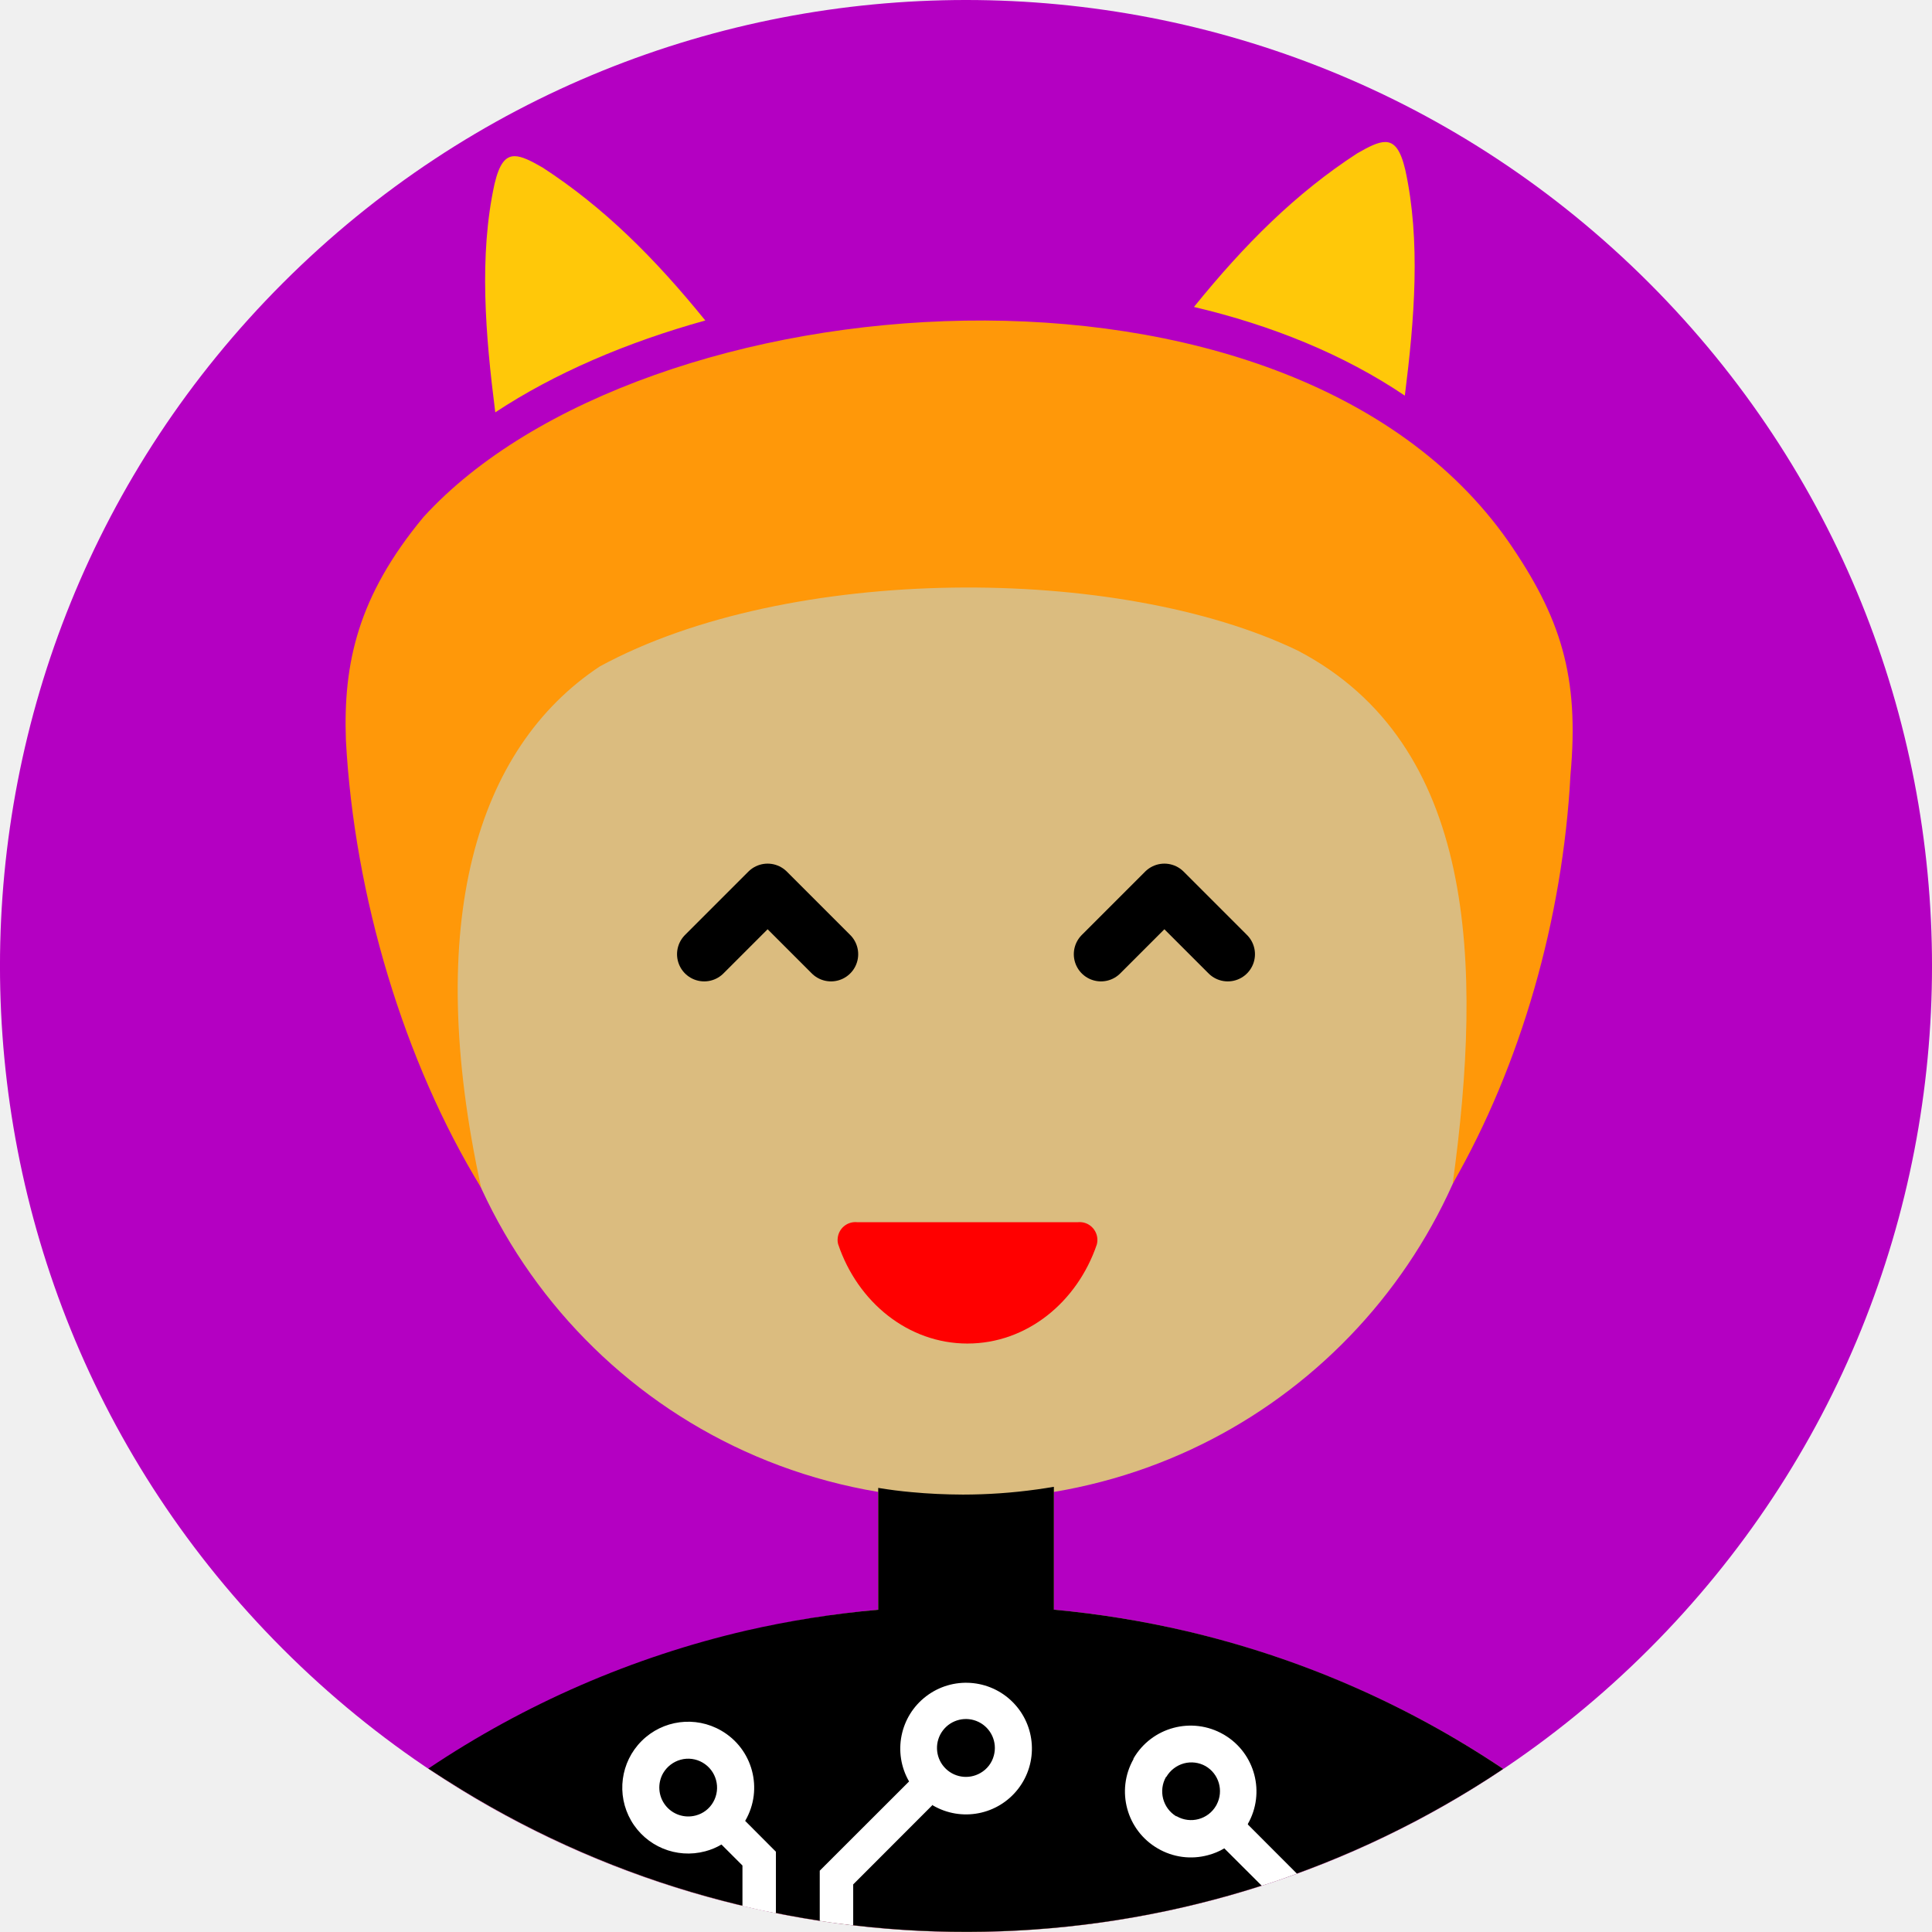
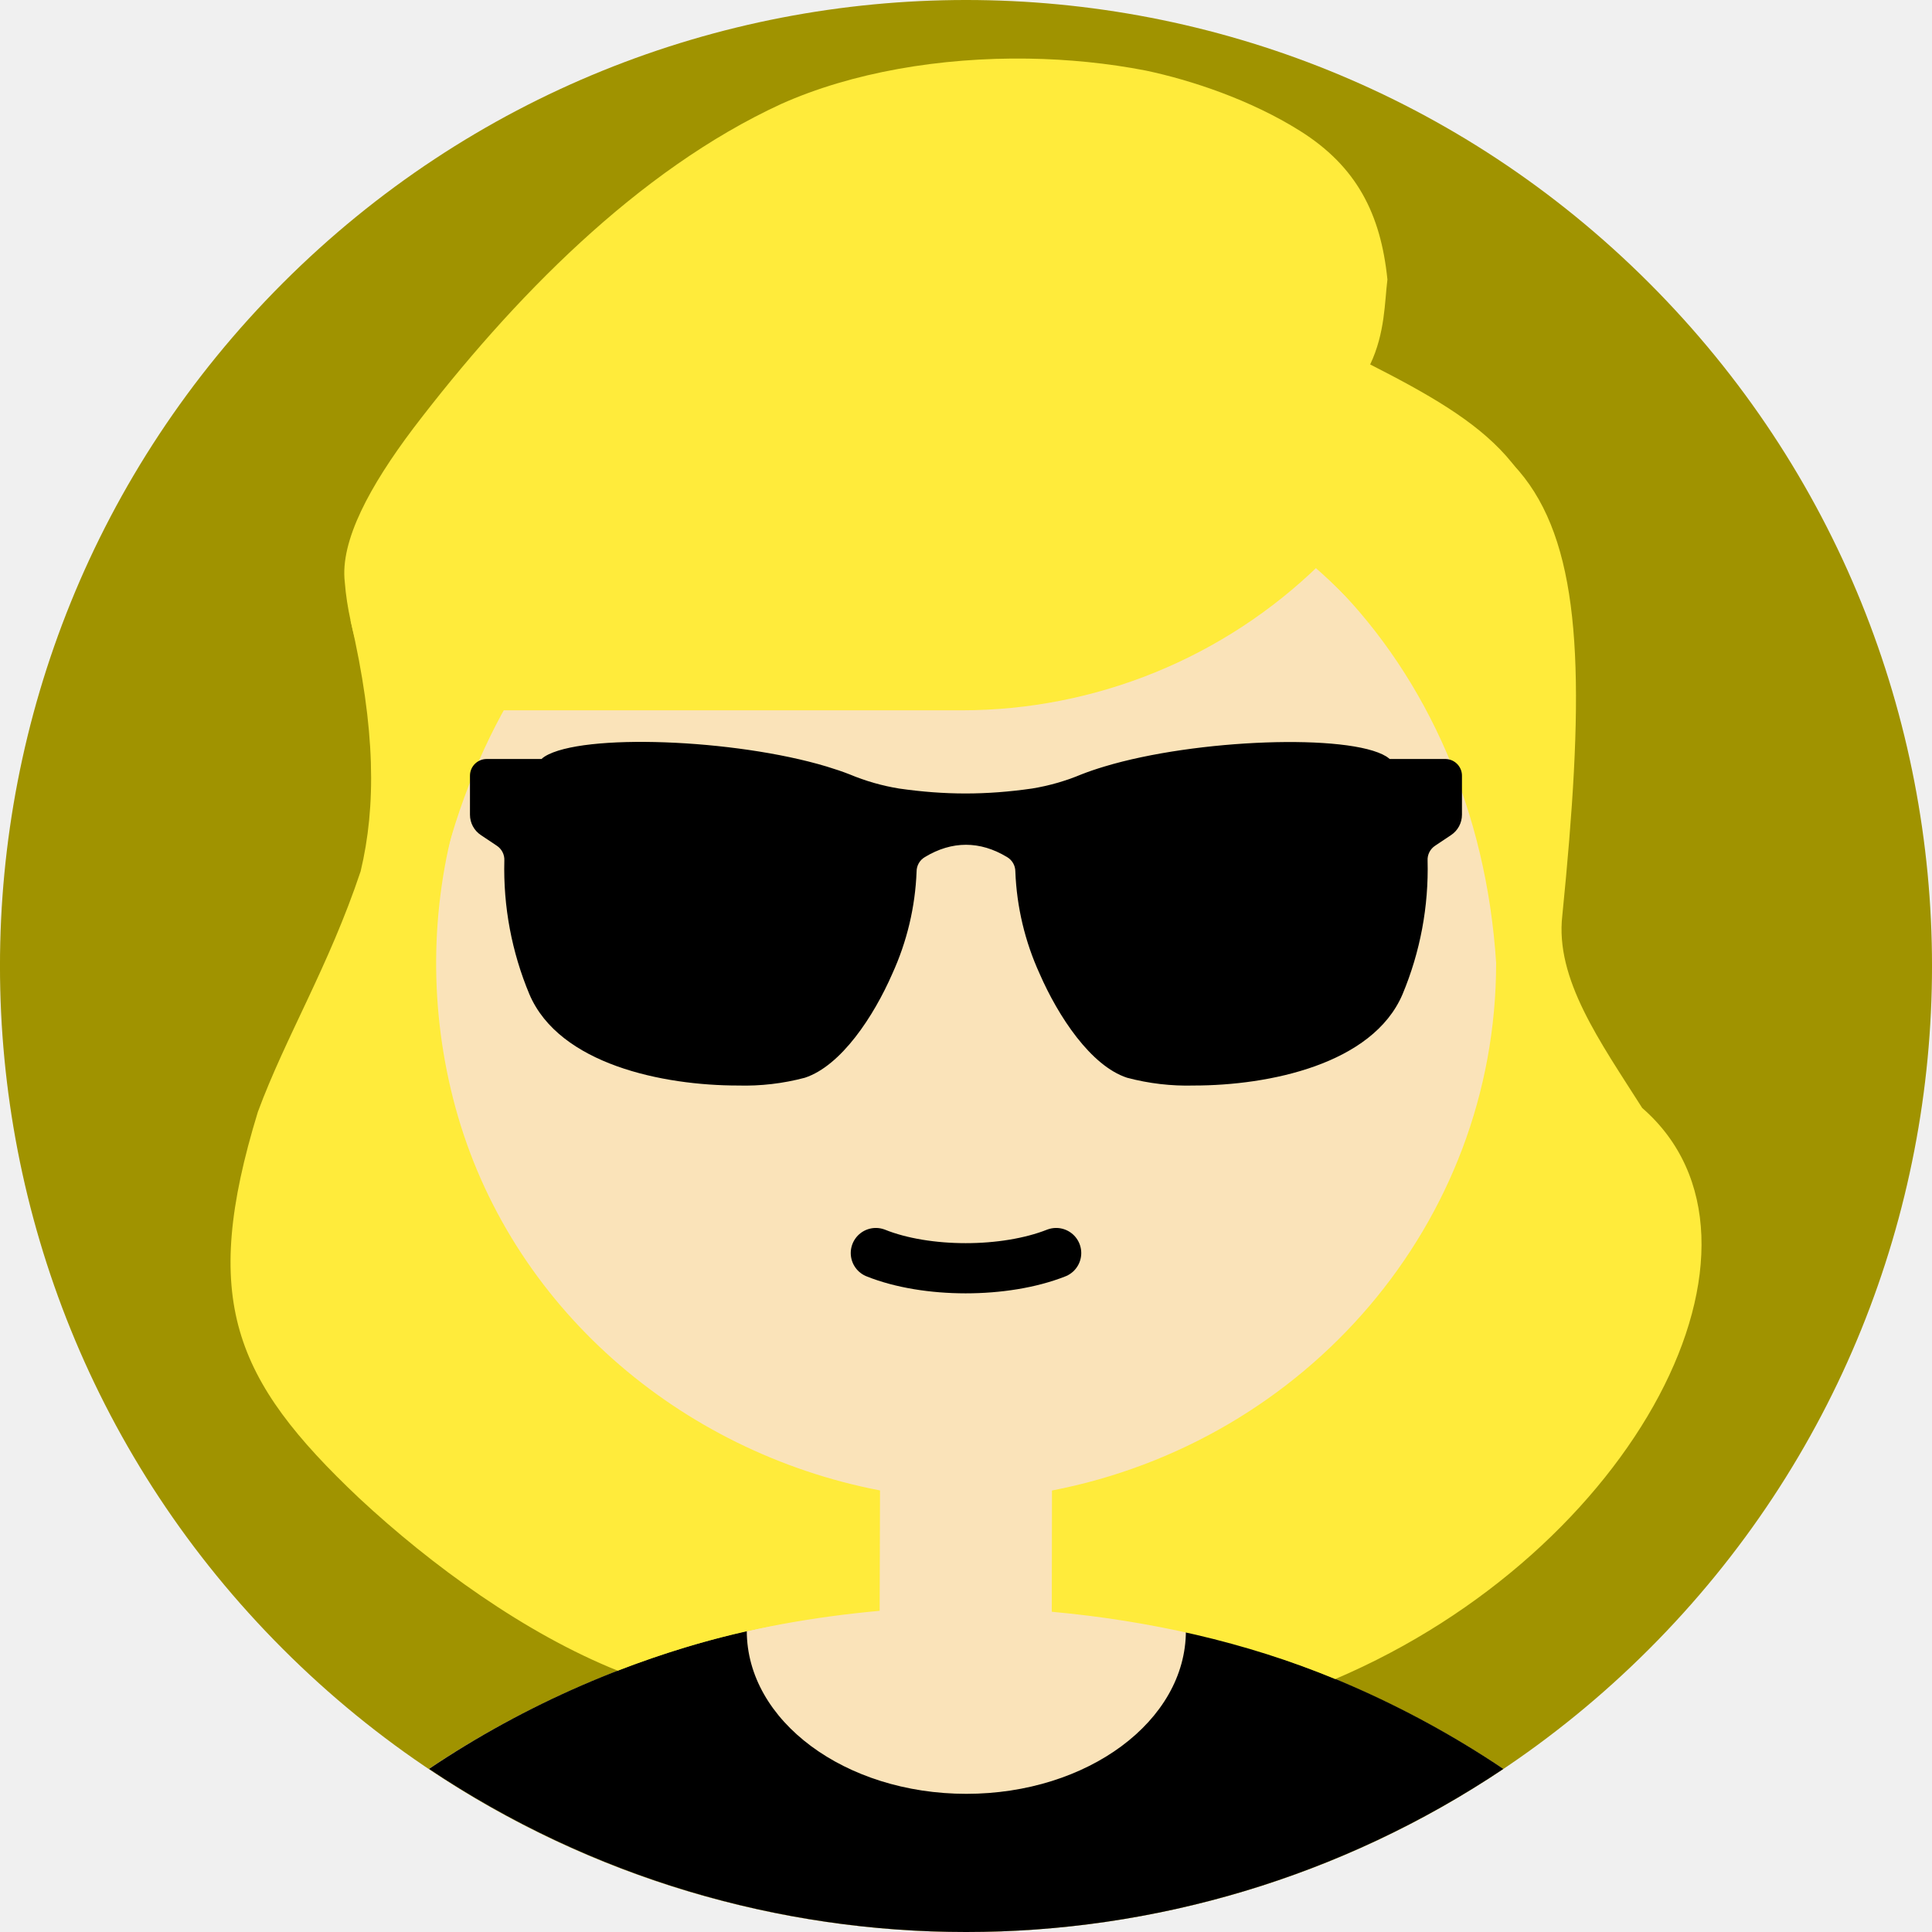
<svg xmlns="http://www.w3.org/2000/svg" viewBox="0 0 231 231">
-   <path d="M33.83,33.83a115.5,115.5,0,1,1,0,163.34,115.49,115.49,0,0,1,0-163.34Z" style="fill:#B400C2;" />
-   <path d="m115.5 51.75a63.75 63.75 0 0 0-10.5 126.63v14.09a115.5 115.5 0 0 0-53.729 19.027 115.5 115.5 0 0 0 128.46 0 115.5 115.5 0 0 0-53.729-19.029v-14.084a63.75 63.75 0 0 0 53.25-62.881 63.75 63.75 0 0 0-63.65-63.75 63.75 63.75 0 0 0-0.1 0z" style="fill:#dbbc7f;" />
-   <path d="m141.74 195a114.93 114.93 0 0 1 37.912 16.45l0.07 0.05c-1.17 0.79-2.36 1.55-3.56 2.29a115.55 115.55 0 0 1-120.95 0.21q-2-1.23-4-2.54a114.79 114.79 0 0 1 38.002-16.5 116.21 116.21 0 0 1 15.791-2.49v-14.57c1.32 0.22 2.65 0.39 4 0.51 2 0.19 4 0.28 6.12 0.29a64.333 64.33 0 0 0 8.88-0.62c0.67-0.09 1.34-0.2 2-0.31v14.69a118 118 0 0 1 15.741 2.54z" style="fill:#000;" />
-   <path d="m79.292 212a3.46 3.46 0 0 0 3.89 5.07 3.38 3.38 0 0 0 2.1-1.61 3.47 3.47 0 0 0-1.28-4.72 3.42 3.42 0 0 0-2.62-0.34 3.51 3.51 0 0 0-2.09 1.6zm60.122 0.46a3.49 3.49 0 0 0 1.21 4.7h0.06a3.46 3.46 0 0 0 4.72-1.27l0.07-0.13a3.46 3.46 0 0 0-1.34-4.6 3.46 3.46 0 0 0-2.58-0.32 3.53 3.53 0 0 0-2.1 1.61zm9.8 5.7 5.86 5.87c-1.39 0.5-2.79 1-4.21 1.44l-4.48-4.47a7.52 7.52 0 0 1-1.94 0.81 7.83 7.83 0 0 1-6-0.79 7.87 7.87 0 0 1-2.92-10.69v-0.07a7.89 7.89 0 0 1 10.77-2.88l0.12 0.07a7.86 7.86 0 0 1 2.79 10.62v0.07zm-37.701-2.36-9.5 9.51v4.9c-1.35-0.16-2.68-0.33-4-0.54v-6l0.58-0.58 10.1-10.09a7.87 7.87 0 1 1 2.84 2.86zm7.32-5.91a3.46 3.46 0 1 0-1.61 2.1 3.38 3.38 0 0 0 1.61-2.1zm-29.741 7.82 3.09 3.1 0.59 0.59v7.36c-1.34-0.26-2.68-0.55-4-0.87v-4.84l-2.51-2.51a7.52 7.52 0 0 1-1.94 0.81 7.88 7.88 0 1 1 1.91-14.43 7.87 7.87 0 0 1 2.89 10.75z" style="fill:#fff;" />
-   <path d="m57.534 142.03c-6.938-31.75-0.573-52.577 14.174-62.344 22.562-12.283 62.082-12.222 83.484-1.885 21.348 11.177 22.124 37.396 18.498 63.733 8.128-14.155 13.164-31.598 14.085-48.902 1.083-11.795-1.176-18.866-7.483-27.972-26.465-37.685-103.45-31.56-129.66-2.837-7.85 9.461-9.601 17.478-9.275 26.667 1.002 18.667 6.969 38.508 16.18 53.54z" style="fill:#ff9809;" />
-   <path d="m111.26 3.042c-6.013 0.113-12.629 2.692-15.291 7.908-1.168 3.238-1.676 6.207-1.676 8.893 0.892-0.266 1.8-0.516 2.727-0.744 3.75-1.067 7.485-1.714 11.129-1.998 1.101-0.086 2.195-0.139 3.277-0.16h2e-3c5.697-0.113 11.09 0.66 15.904 2.053 0.055-3.042-0.707-5.982-2.174-8.5-1.841-3.16-4.703-5.557-8.43-6.826-1.688-0.495-3.516-0.662-5.469-0.625zm3.066 17.449c-0.693-0.01-1.392-0.01-2.094 0h-2e-3c-1.159 0.019-2.333 0.064-3.512 0.139-3.904 0.246-7.902 0.806-11.92 1.728-15.159 3.007-26.469 9.928-22.068 19.682 22.891-8.777 52.315-10.403 76.023-2.213 2.141-9.553-14.939-19.081-36.428-19.34z" style="fill:none;" />
-   <path d="m165.62 16.981c-0.858 0-1.941 0.544-3.348 1.357-7.338 4.765-13.452 10.867-19.516 18.363 9.273 2.183 17.903 5.671 25.213 10.604 1.151-9.126 1.914-18.503 0.055-26.996-0.57-2.418-1.302-3.327-2.404-3.328zm-104.09 1.693c-1.103 0-1.834 0.912-2.404 3.33-1.879 8.587-1.081 18.078 0.092 27.299 7.056-4.664 15.687-8.367 25.111-10.984-6.043-7.46-12.139-13.537-19.451-18.285-1.407-0.814-2.49-1.361-3.348-1.359z" style="fill:#ffc809;" />
-   <path d="m162.45 16.686c-2.317 2e-3 -4.628 0.576-6.893 1.668-8.477 6.016-11.113 13.349-10.133 19.787 10.323 2.708 19.762 7.066 27.346 13.279 9.848-4.936 11.32-17.137 4.615-25.852-4.71-6.122-9.837-8.888-14.936-8.883zm-97.318 4.139c-2.457 0.056-5.164 0.545-8.117 1.518-13.487 4.443-19.06 21.215-3.648 31.84 7.248-6.069 16.961-10.896 27.892-14.229 0.219-3.324-0.32-7.082-1.869-11.236-2.805-4.845-7.223-7.721-13.221-7.891-0.341-0.01-0.686-0.01-1.037-2e-3z" style="fill:none;" />
-   <path d="m131.64 114.09 7.58-7.58 7.58 7.58m-62.6 0 7.58-7.58 7.58 7.58" style="fill:none;stroke-linecap:round;stroke-linejoin:round;stroke-width:6.5px;stroke:#000;" />
-   <path d="m115.68 160.64c7.08 0 13.11-4.93 15.46-11.84a2.14 2.14 0 0 0-1.51-2.61 2.3 2.3 0 0 0-0.74-0.059h-26.42a2.12 2.12 0 0 0-2.31 1.91 1.85 1.85 0 0 0 0.059 0.74c2.34 6.93 8.38 11.86 15.46 11.86z" style="fill:#ff0000;" />
+   <path d="M33.83,33.83a115.5,115.5,0,1,1,0,163.34,115.49,115.49,0,0,1,0-163.34Z" style="fill:#a09300;" />
+   <path d="m115.5 51.75a63.75 63.75 0 0 0-10.5 126.63v14.09a115.5 115.5 0 0 0-53.729 19.027 115.5 115.5 0 0 0 128.46 0 115.5 115.5 0 0 0-53.729-19.029v-14.084a63.75 63.75 0 0 0 53.25-62.881 63.75 63.75 0 0 0-63.65-63.75 63.75 63.75 0 0 0-0.1 0z" style="fill:#fae3b9;" />
+   <path d="m141.75 195a114.79 114.79 0 0 1 38 16.5 115.53 115.53 0 0 1-128.46 0 114.79 114.79 0 0 1 38-16.5c0 10.76 11.75 19.48 26.25 19.48s26.25-8.72 26.25-19.48z" style="fill:#000;" />
+   <path d="m157.79 67.5a61.31 61.31 0 0 1-42.79 17.43h-55.7c18.16-37.74 68.27-46.85 98.49-17.43z" style="fill:#FFEB3B;" />
+   <path d="m122.93 7.008c-10.503-0.157-21.09 1.645-29.545 5.432-17.141 7.9-32.169 23.297-43.973 38.779-5.17 6.863-8.778 13.46-8.185 18.395 0.931 12.312 10.372 26.483 11.068 36.9 15.663-72.081 105.99-70.452 124.91-7.053l4e-3 0.016c5.616-10.926 8.068-20.188 8.352-27.653 0.437-15.607-7.809-21.149-21.735-28.249 1.793-3.77 1.727-7.502 2.062-10.154-0.8-7.857-3.68-13.51-10.43-17.758-5.943-3.74-13.06-6.087-18.463-7.227-4.532-0.879-9.29-1.356-14.064-1.428z" style="fill:#FFEB3B;" />
+   <path d="m42.426 75.338c0.522 18.689 10.557 74.338-18.115 101.25 12.38 10.603 28.352 19.061 46.025 24.594 11.032-4.687 22.88-7.415 34.817-8.505l0.063-14.477c-22.49-4.381-40.766-18.898-48.862-39.967-8.096-21.07-4.793-44.72 9.248-62.393zm124.67 2.721c7.9 10.886 11.743 24.64 11.787 37.441-0.366 30.178-22.389 57.576-53.12 62.708l0.024 14.471c12.282 1.122 24.518 3.989 35.825 8.913 15.488-5.145 30.007-13.325 42.396-25.043-13.136-22.051-23.282-63.045-18.694-101.55z" style="fill:none;" />
+   <path d="m143.61 46.383c-11.639 0.125-20.998 1.891-20.998 1.891l-9 3.506c0.63-0.019 1.26-0.029 1.891-0.029h0.1c35.169 0.055 60.959 27.235 63.283 63.383 7.4e-4 31.157-22.742 57.213-53.106 63.079l-0.022 14.498c11.567 1.056 23.154 3.607 33.887 8.046 35.952-15.315 55.082-52.303 36.709-68.279-5.018-7.904-10.44-15.409-9.554-23.03 5.054-50.452 0.396-63.561-43.189-63.064zm-69.966 21.09c-15.286 3.244-17.096 3.73-31.734 6.695 3.03 13.081 3.058 22.274 1.208 30.012-3.8 11.361-8.971 19.787-12.286 28.764-6.882 22.459-2.916 31.982 12.093 46.165 8.659 8.069 19.861 16.209 30.939 20.647 2.669-1.032 5.373-1.963 8.106-2.792 7.498-2.275 15.388-3.654 23.206-4.367l0.043-14.393c-23.933-4.594-44.283-21.98-50.77-45.817-6.332-23.265 0.511-48.752 19.195-64.914z" style="fill:#FFEB3B;" />
+   <path d="m172.7 90.75h-6.54c-0.14-0.1-0.26-0.22-0.4-0.3-4.48-2.76-22.75-2.11-33.71 1.2-1 0.3-1.91 0.61-2.75 0.94-1.894 0.792-3.874 1.36-5.9 1.69-5.505 0.79-10.403 0.79-15.908 0-2.026-0.33-4.006-0.898-5.9-1.69-0.84-0.33-1.76-0.64-2.75-0.94-11-3.31-29.23-4-33.71-1.2-0.138 0.089-0.269 0.189-0.39 0.3h-6.55c-1.105 0-2 0.895-2 2v4.66c-0.001 0.982 0.491 1.899 1.31 2.44l1.9 1.27c0.592 0.389 0.935 1.062 0.9 1.77-0.142 5.485 0.881 10.939 3 16 3.58 8.38 16 10.9 24.93 10.9 2.698 0.077 5.392-0.236 8-0.93 4.35-1.43 8.24-7.36 10.45-12.42 1.761-3.851 2.749-8.009 2.91-12.24 7.3e-4 -0.714 0.382-1.373 1-1.73 3.228-1.951 6.58-1.951 9.808 0 0.618 0.357 0.999 1.016 1 1.73 0.161 4.231 1.149 8.389 2.91 12.24 2.21 5.06 6.1 11 10.45 12.42 2.608 0.694 5.302 1.007 8 0.93 8.92 0 21.35-2.52 24.93-10.9 2.119-5.061 3.142-10.515 3-16-0.035-0.708 0.308-1.381 0.9-1.77l1.9-1.27c0.819-0.541 1.311-1.458 1.31-2.44v-4.6c0.034-1.105-0.835-2.027-1.94-2.06z" style="fill:#000;stroke-linecap:round;stroke-linejoin:round;stroke-width:2.5;stroke:none;" />
+   <path d="m126.28 149.82c-6.16 2.43-15.52 2.42-21.56 0" style="fill:none;stroke-linecap:round;stroke-linejoin:round;stroke-width:6px;stroke:#000;" />
</svg>
